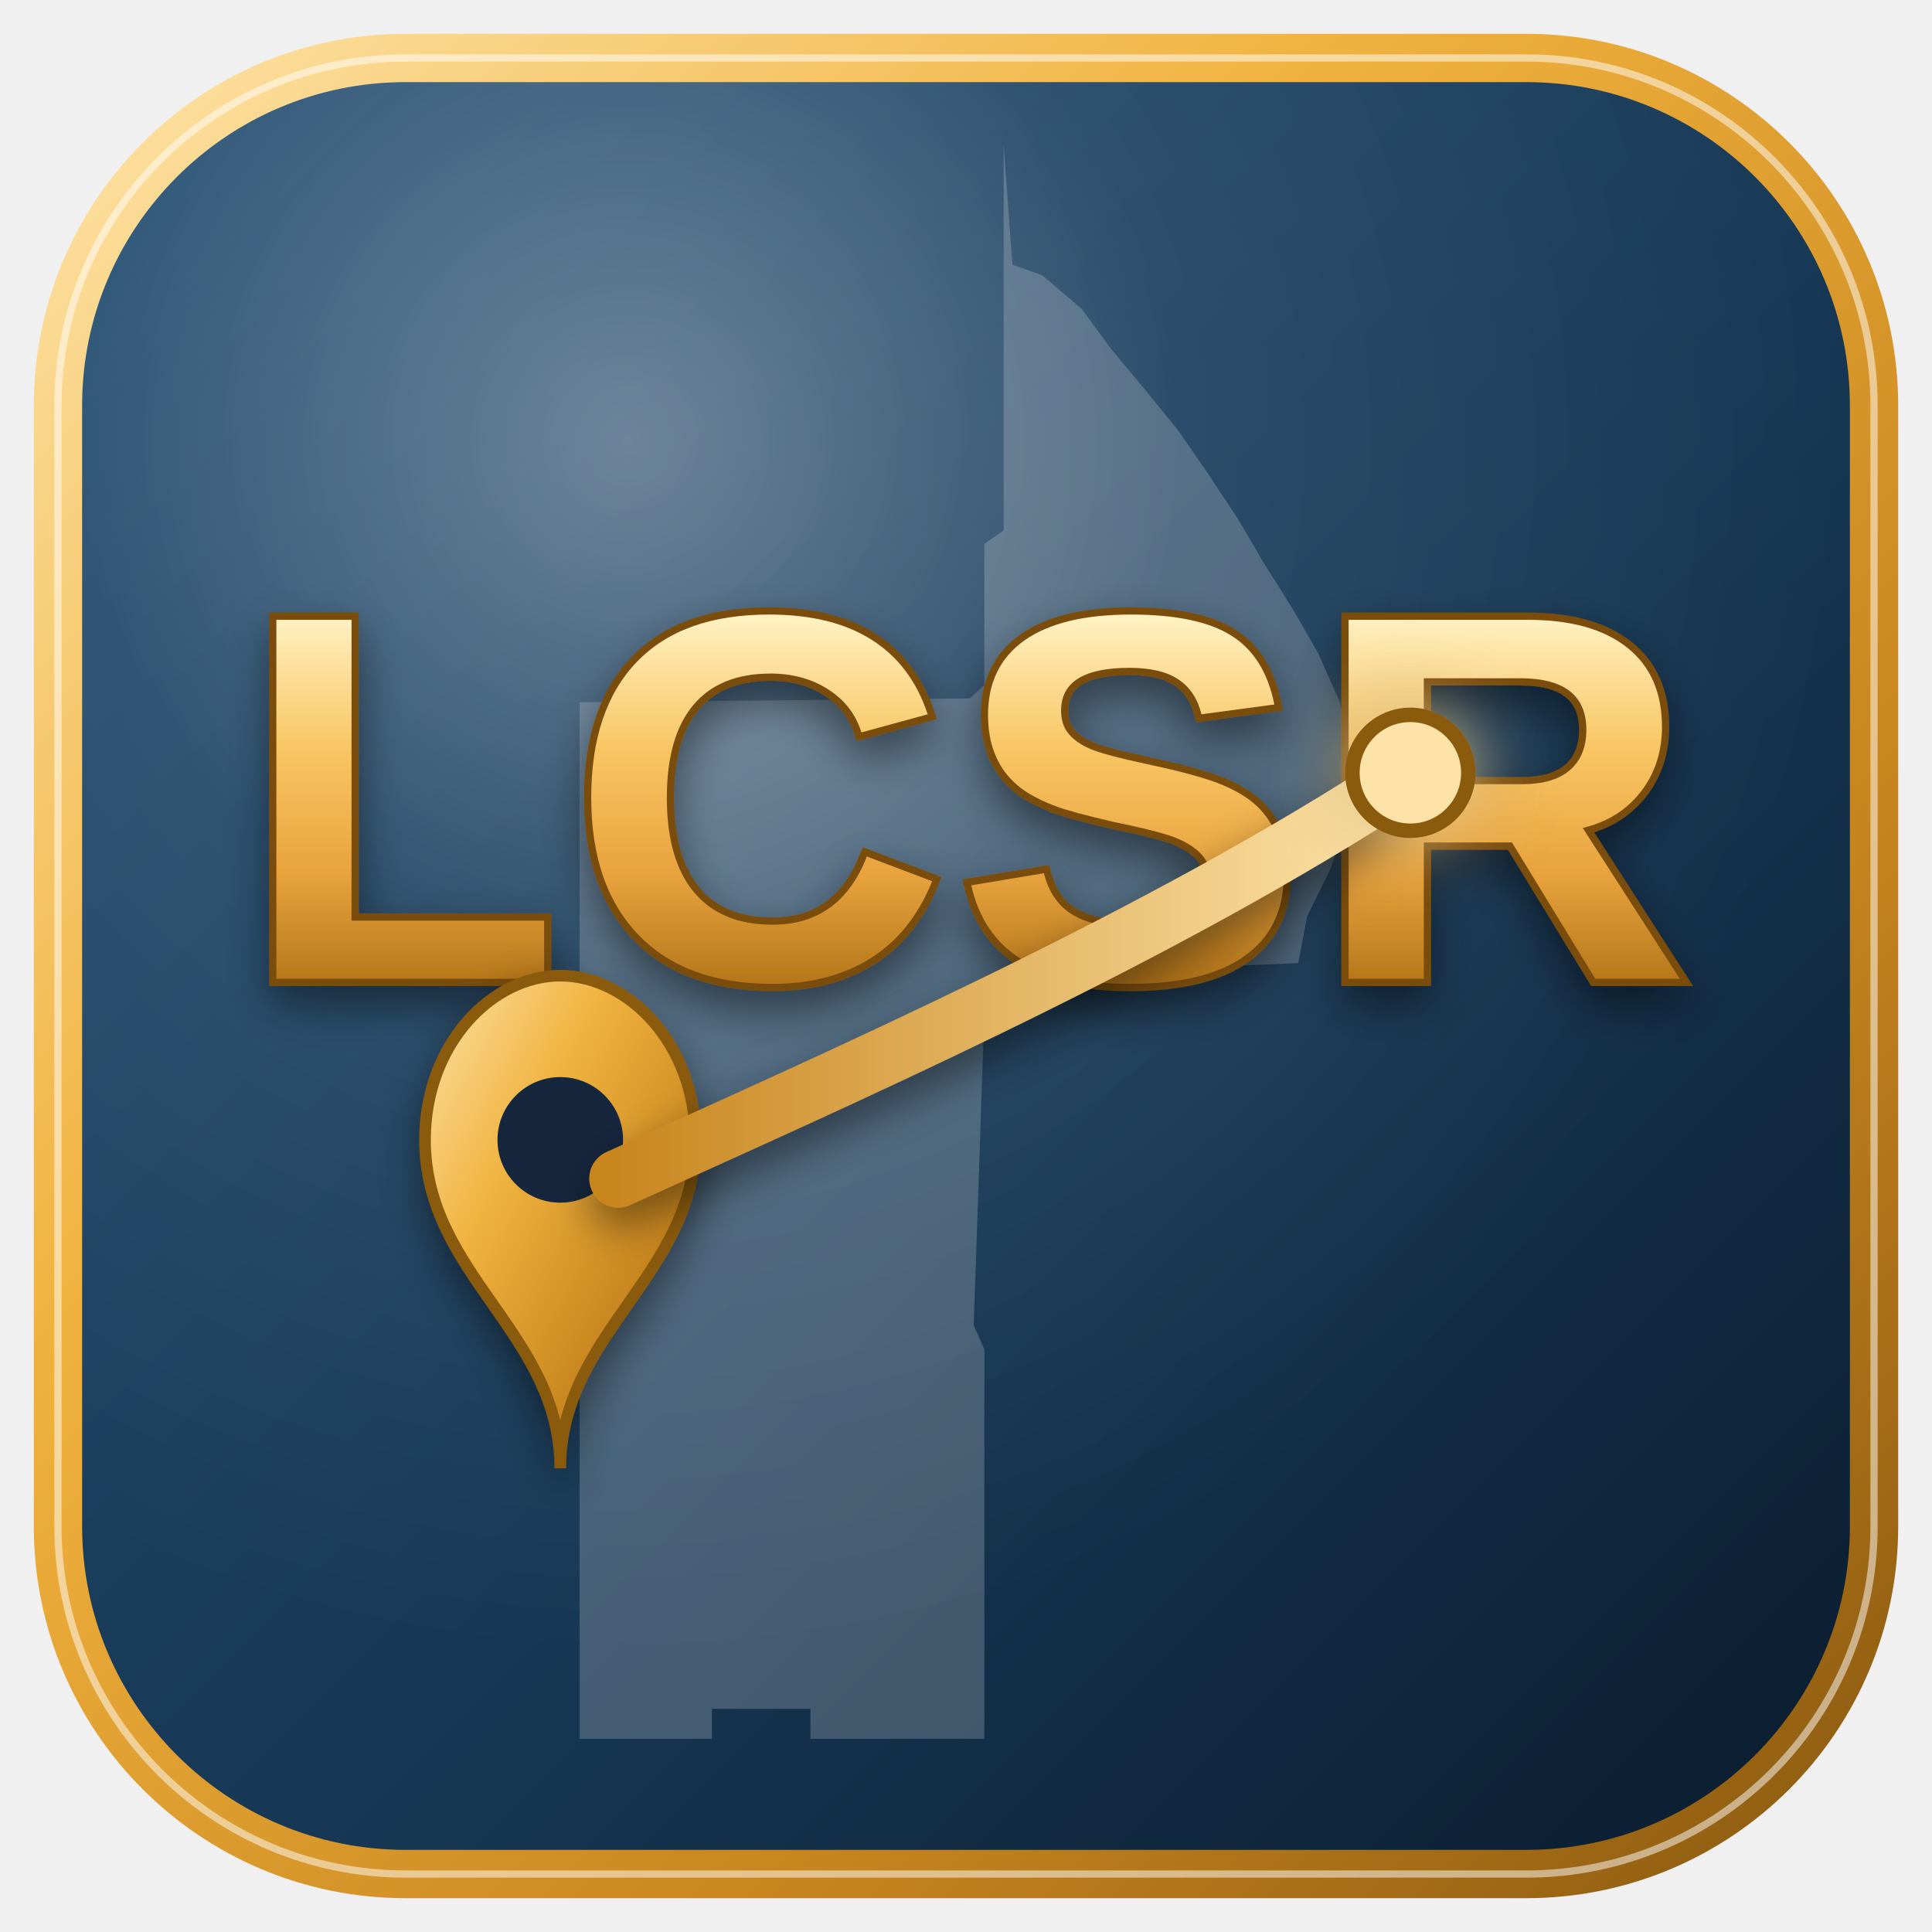
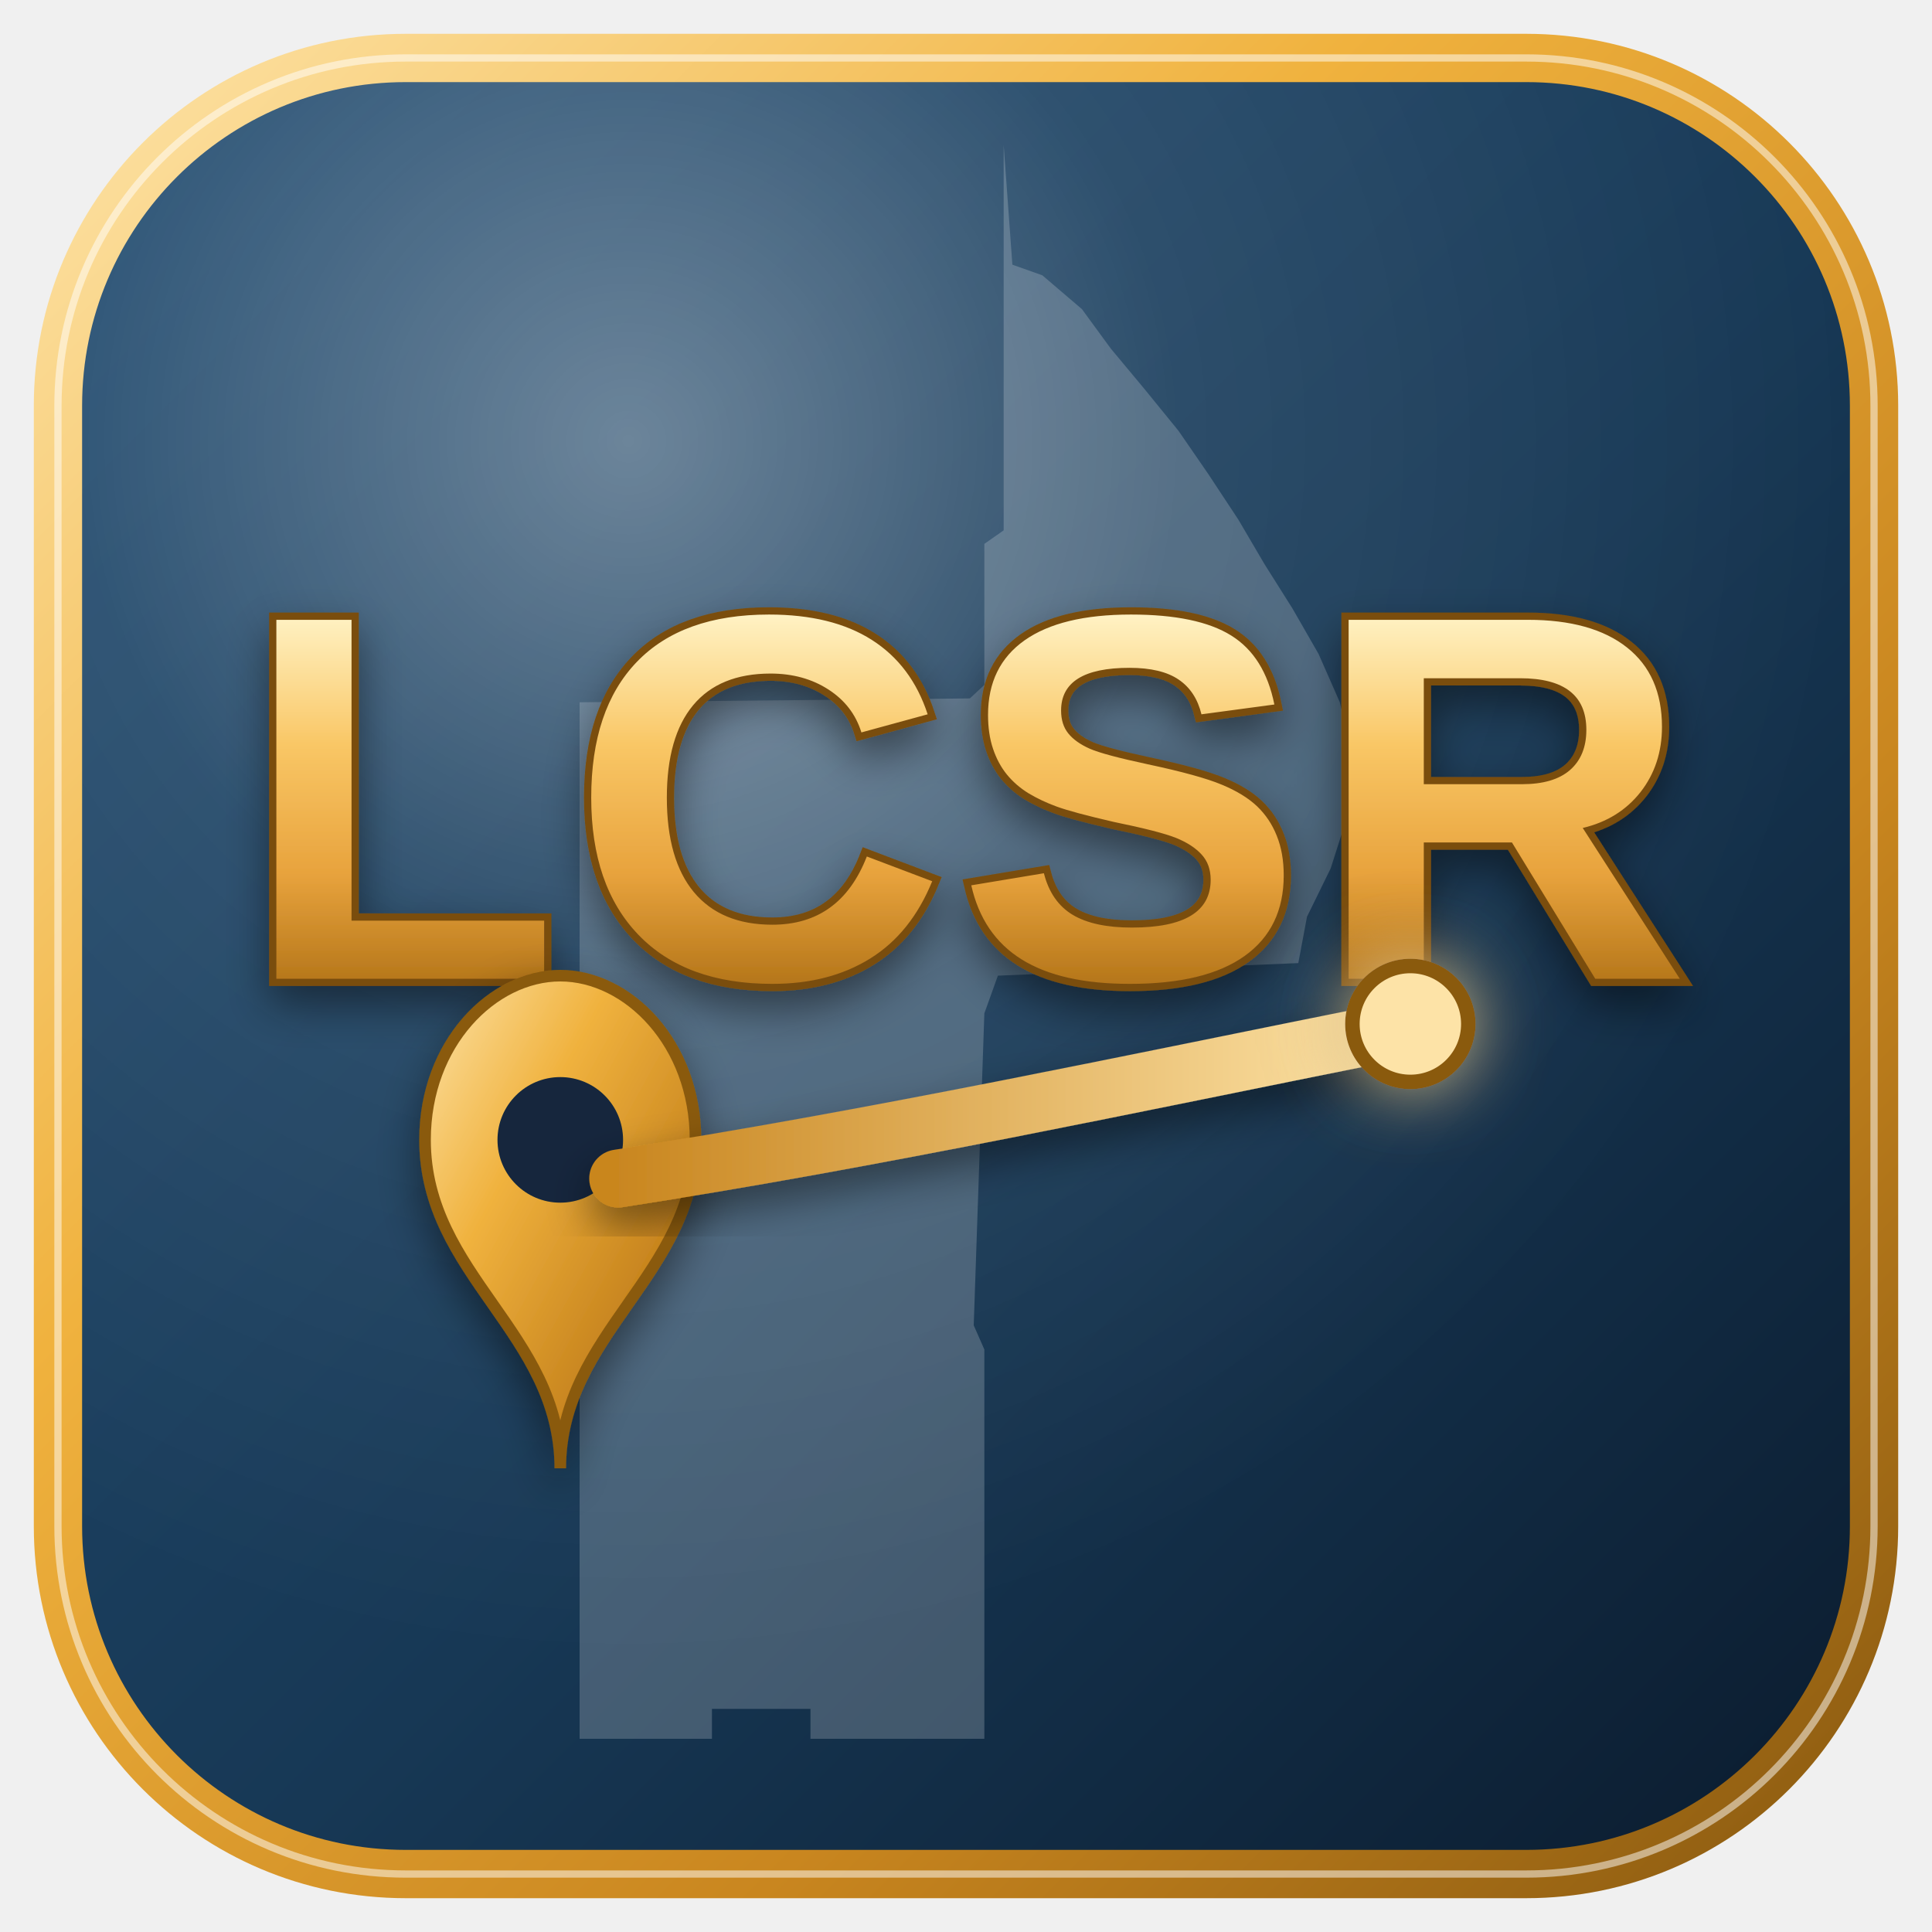
<svg xmlns="http://www.w3.org/2000/svg" viewBox="0 0 200 200" role="img" aria-label="LCSR — Lake County Student Rides logo">
  <defs>
    <linearGradient id="lcsrBg" x1="0" y1="0" x2="1" y2="1">
      <stop offset="0" stop-color="#234e73" />
      <stop offset="0.55" stop-color="#173855" />
      <stop offset="1" stop-color="#0a1a2c" />
    </linearGradient>
    <radialGradient id="glossHighlight" cx="32%" cy="22%" r="65%">
      <stop offset="0" stop-color="#ffffff" stop-opacity="0.35" />
      <stop offset="45%" stop-color="#ffffff" stop-opacity="0.08" />
      <stop offset="100%" stop-color="#ffffff" stop-opacity="0" />
    </radialGradient>
    <linearGradient id="goldRing" x1="0" y1="0" x2="1" y2="1">
      <stop offset="0" stop-color="#fde3a7" />
      <stop offset="35%" stop-color="#f0b23e" />
      <stop offset="70%" stop-color="#c9861f" />
      <stop offset="100%" stop-color="#8a5a10" />
    </linearGradient>
    <linearGradient id="goldText" x1="0" y1="0" x2="0" y2="1">
      <stop offset="0" stop-color="#fff2c4" />
      <stop offset="35%" stop-color="#f9c766" />
      <stop offset="70%" stop-color="#e8a33d" />
      <stop offset="100%" stop-color="#b5761a" />
    </linearGradient>
    <linearGradient id="goldRoute" x1="0" y1="0" x2="1" y2="0">
      <stop offset="0" stop-color="#c9861f" />
      <stop offset="100%" stop-color="#fde3a7" />
    </linearGradient>
    <filter id="softShadow" x="-40%" y="-40%" width="180%" height="180%">
      <feDropShadow dx="0" dy="2" stdDeviation="2.2" flood-color="#000000" flood-opacity="0.45" />
    </filter>
    <filter id="dotGlow" x="-100%" y="-100%" width="300%" height="300%">
      <feGaussianBlur stdDeviation="4" result="blur" />
      <feMerge>
        <feMergeNode in="blur" />
        <feMergeNode in="SourceGraphic" />
      </feMerge>
    </filter>
  </defs>
  <rect x="4" y="4" width="192" height="192" rx="38" fill="url(#lcsrBg)" />
  <path d="M103.9,15 L103.9,54.9 L101.9,56.3 L101.9,70.9 L100.4,72.3 L60,72.7 L60,180 L73.7,180 L73.7,176.9 L83.9,176.9 L83.9,180 L101.9,180 L101.9,139.7 L100.8,137.2 L101.9,104.9 L103.3,101.0 L134.4,99.7 L135.3,94.9 L137.75,89.9 L139.6,84.1 L140.0,78.2 L138.7,72.7 L136.5,67.7 L133.8,63.0 L130.9,58.4 L128.2,53.8 L125.1,49.1 L122.0,44.6 L118.5,40.3 L115.0,36.1 L112.0,32.0 L107.9,28.5 L104.8,27.4 Z" fill="#ffffff" opacity="0.2" />
  <rect x="4" y="4" width="192" height="192" rx="38" fill="url(#glossHighlight)" />
  <rect x="6" y="6" width="188" height="188" rx="36" fill="none" stroke="url(#goldRing)" stroke-width="5" />
  <rect x="6" y="6" width="188" height="188" rx="36" fill="none" stroke="#ffffff" stroke-width="0.75" opacity="0.5" />
  <text x="100" y="86" text-anchor="middle" dominant-baseline="middle" font-family="Arial, Helvetica, sans-serif" font-weight="800" font-size="54" letter-spacing="1" fill="url(#goldText)" stroke="#7a4d10" stroke-width="1.5" paint-order="stroke" filter="url(#softShadow)">LCSR</text>
  <g filter="url(#softShadow)">
    <path d="M58 152 C58 138 72 132 72 118 C72 108 65 101 58 101 C51 101 44 108 44 118 C44 132 58 138 58 152 Z" fill="url(#goldRing)" stroke="#8a5a10" stroke-width="1.2" />
    <circle cx="58" cy="118" r="6.5" fill="#12283d" />
  </g>
-   <path d="M64 122 C86 112 118 98 143 82" fill="none" stroke="url(#goldRoute)" stroke-width="6" stroke-linecap="round" filter="url(#softShadow)" />
-   <circle cx="146" cy="80" r="6" fill="#fde3a7" stroke="#8a5a10" stroke-width="1.5" filter="url(#dotGlow)" />
+   <path d="M64 122 C90 118 118 112 143 107" fill="none" stroke="url(#goldRoute)" stroke-width="6" stroke-linecap="round" filter="url(#softShadow)" />
+   <circle cx="146" cy="106" r="6" fill="#fde3a7" stroke="#8a5a10" stroke-width="1.5" filter="url(#dotGlow)" />
</svg>
